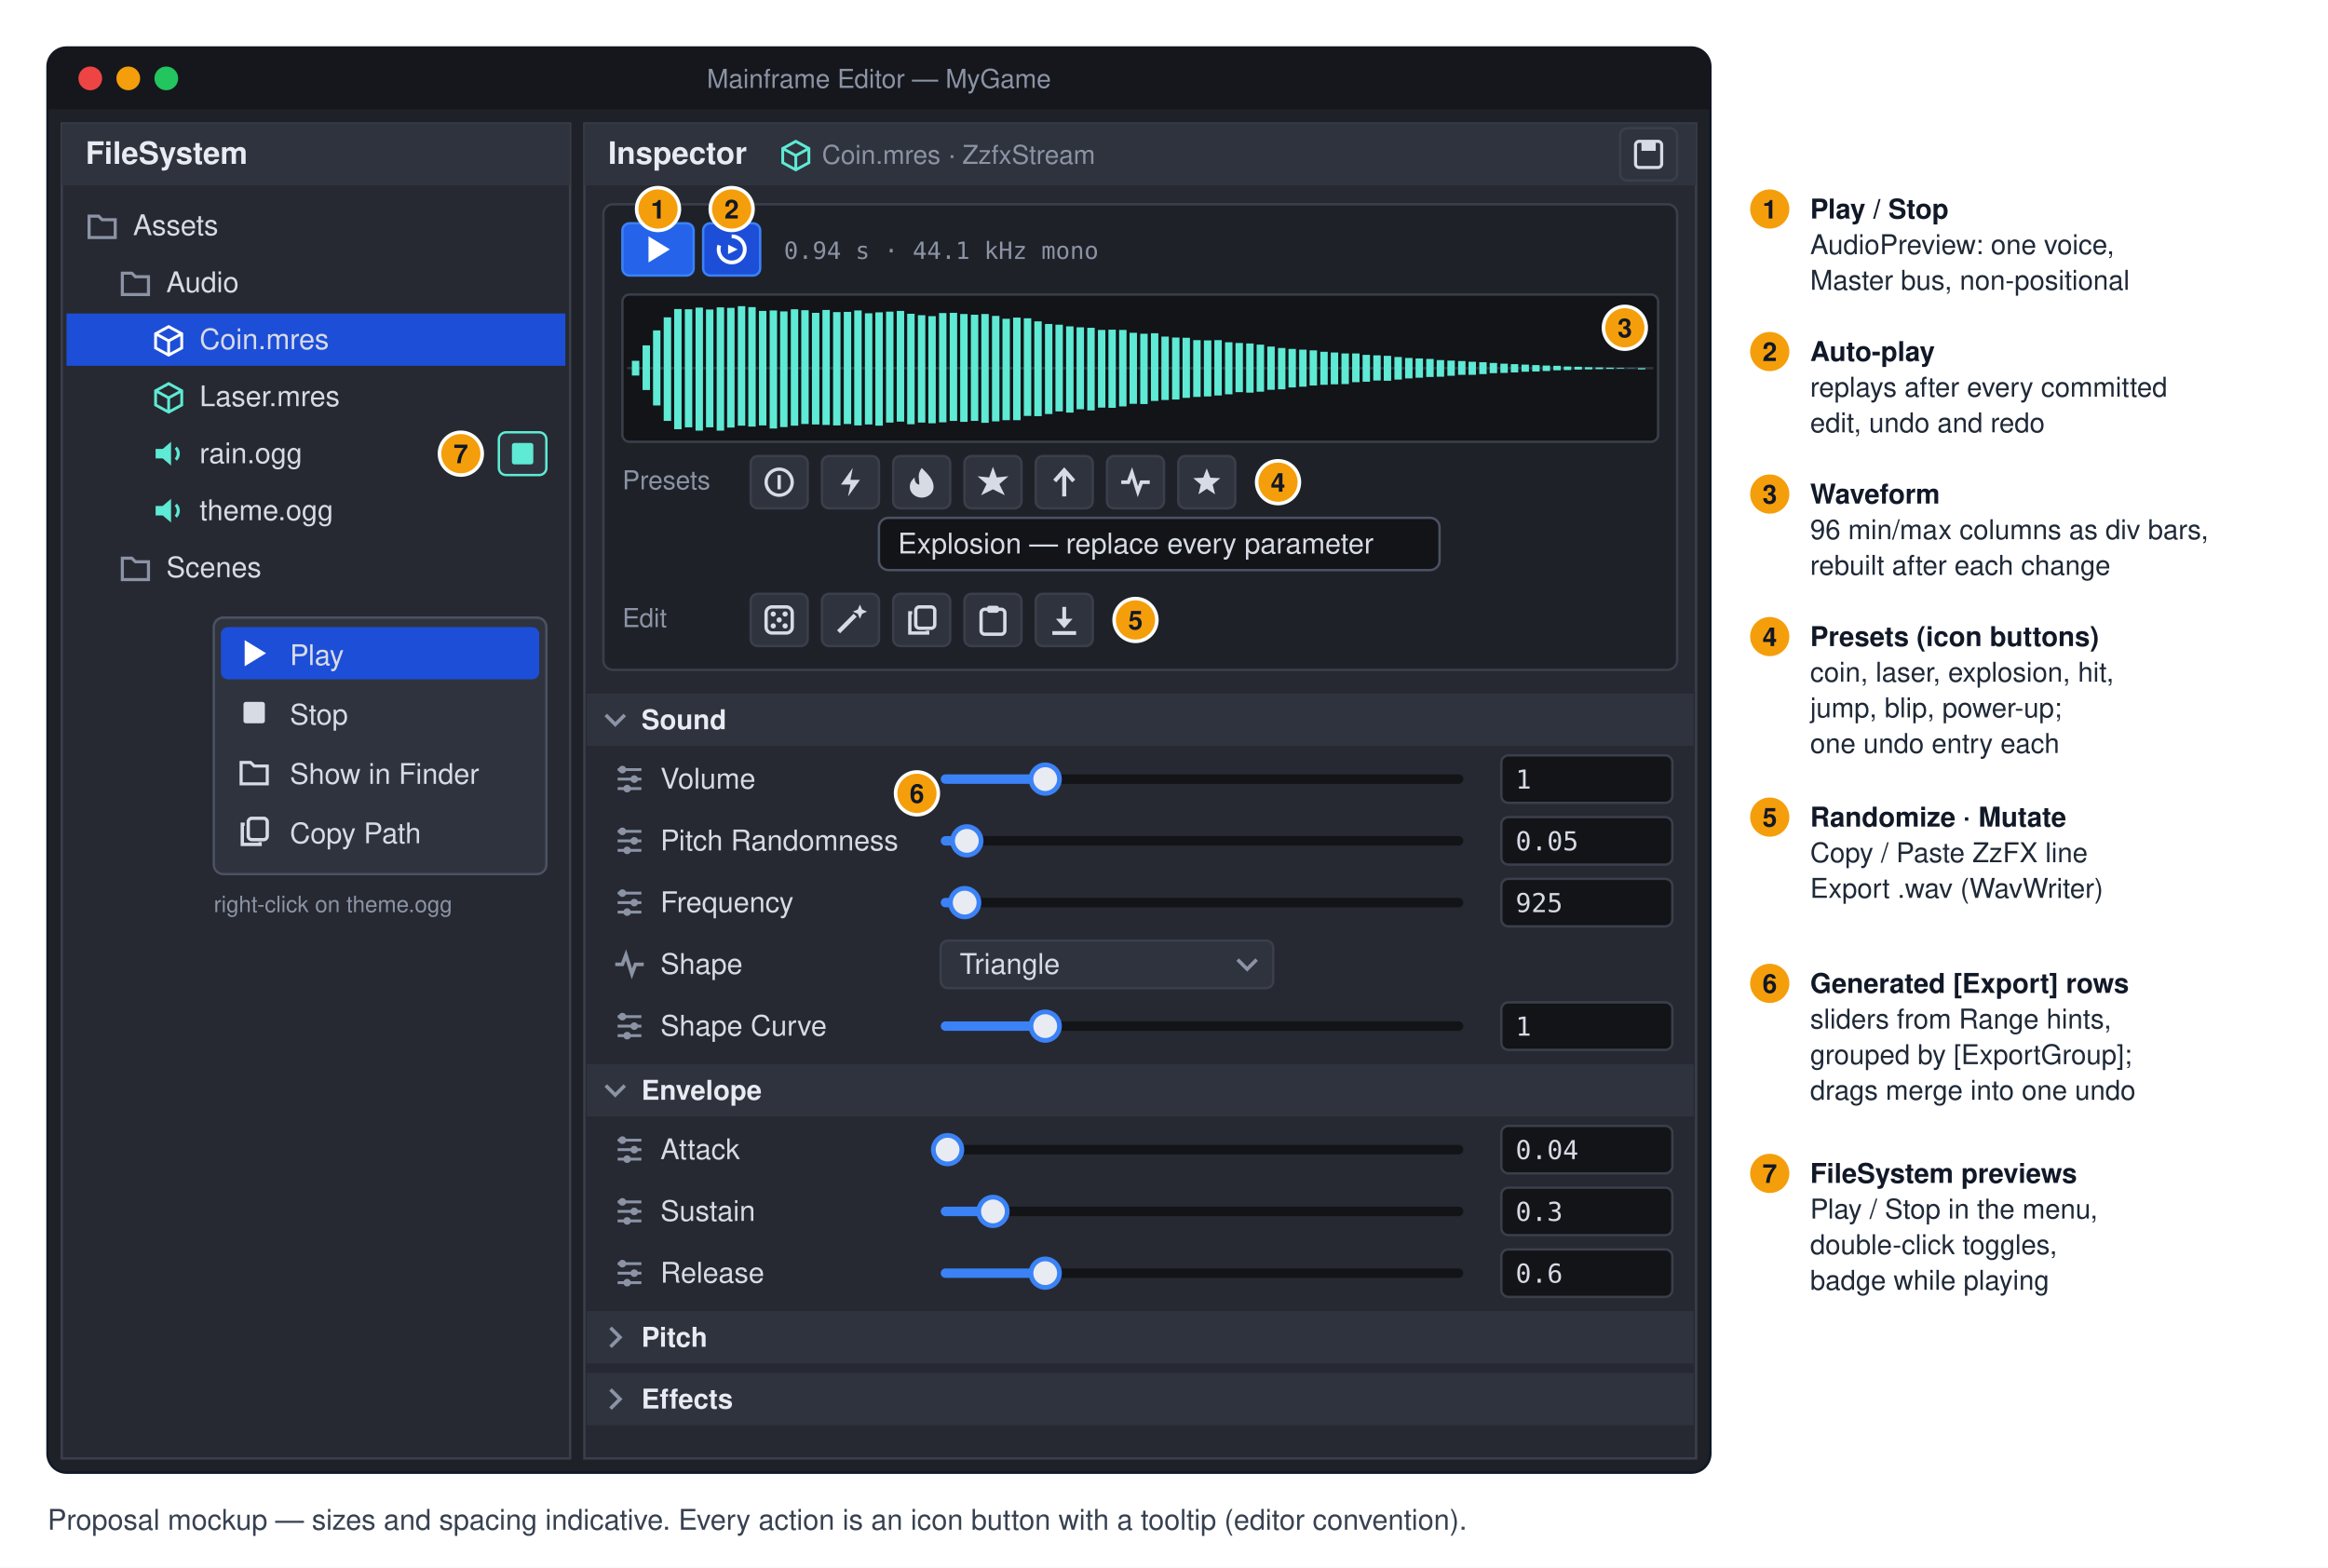
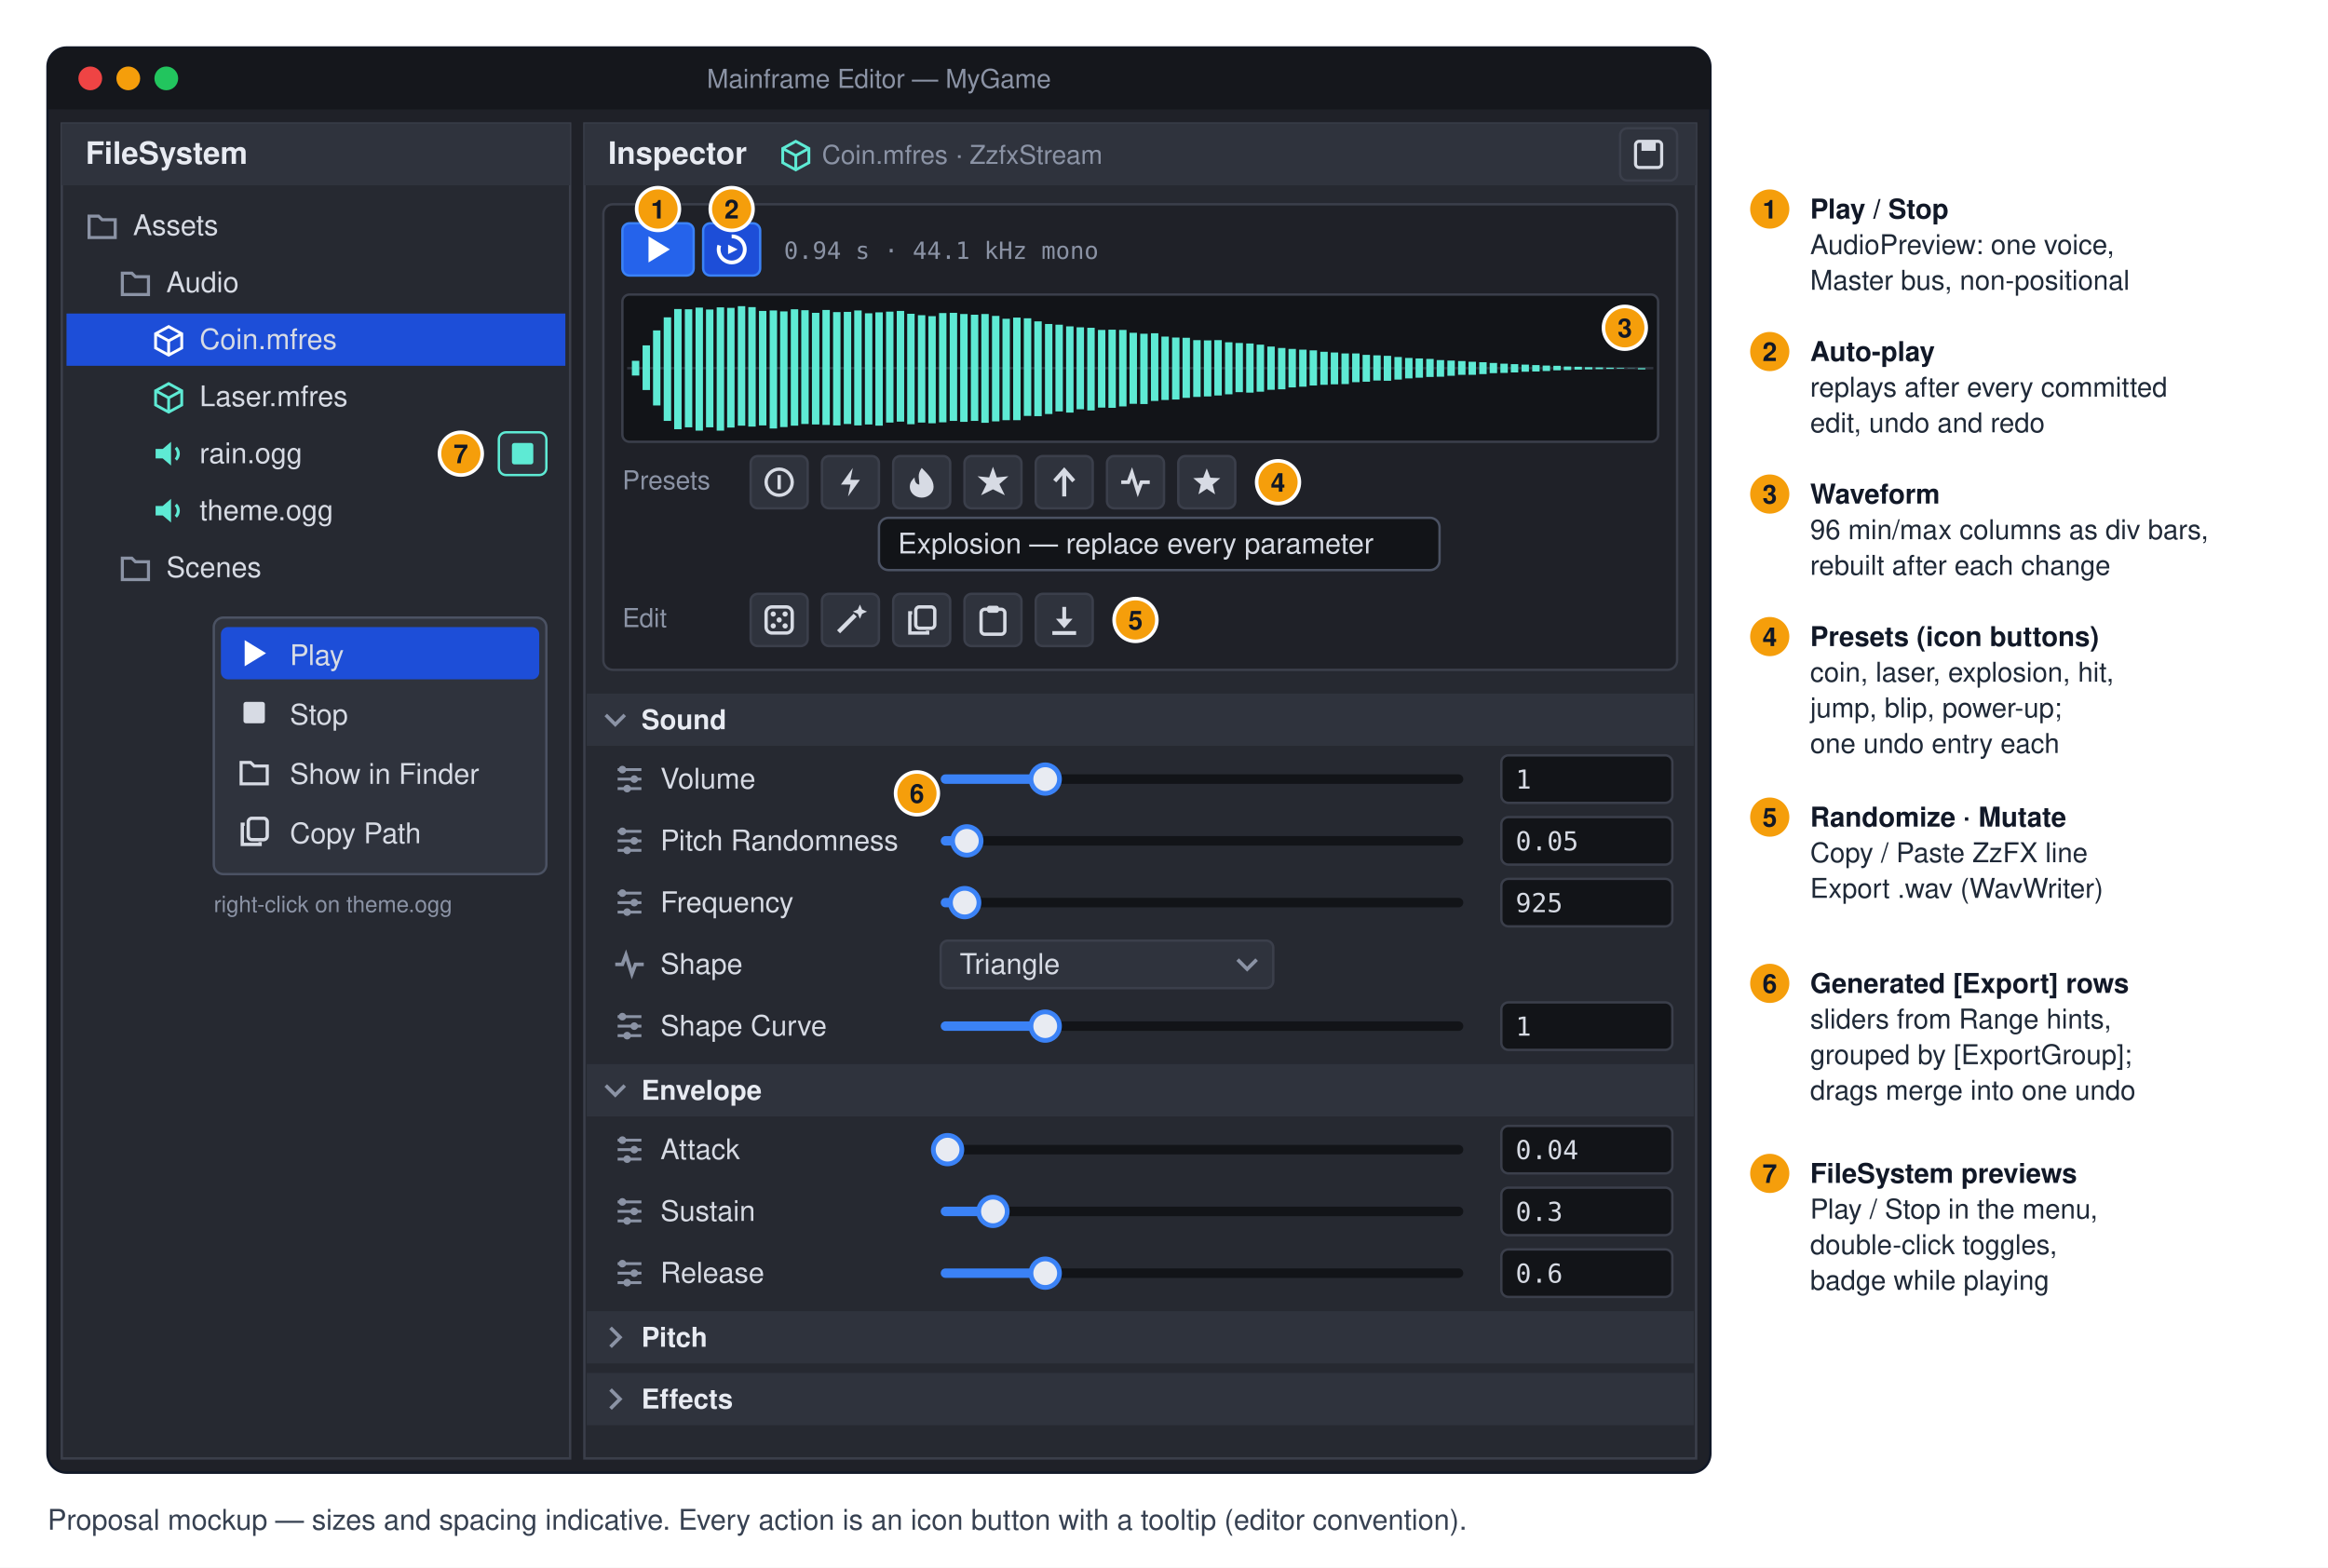
<svg xmlns="http://www.w3.org/2000/svg" viewBox="0 0 980 660" font-family="-apple-system, 'Segoe UI', Helvetica, Arial, sans-serif" font-size="13">
  <rect width="980" height="660" fill="#ffffff" />
  <style>
    .hdr{font-weight:600;font-size:13px;fill:#e8ebf2}
    .sec{font-weight:600;font-size:11.5px;fill:#e8ebf2}
    .t{fill:#d7dbe4;font-size:12px}
    .s{fill:#8b93a5;font-size:11px}
    .xs{fill:#8b93a5;font-size:9.5px}
    .m{fill:#d7dbe4;font-size:11px;font-family:ui-monospace, Menlo, Consolas, monospace}
    .ms{fill:#8b93a5;font-size:10px;font-family:ui-monospace, Menlo, Consolas, monospace}
    .cap{fill:#374151;font-size:12px}
    .note{fill:#1f2937;font-size:11.5px}
    .noteb{fill:#111827;font-size:11.5px;font-weight:600}
    .lead{stroke:#9ca3af;stroke-width:1;stroke-dasharray:3 3;fill:none}
    .dot{fill:#3b82f6}
  </style>
  <rect x="20" y="20" width="700" height="600" rx="8" fill="#1f2128" stroke="#111827" />
  <rect x="20" y="20" width="700" height="26" rx="8" fill="#15171c" />
  <rect x="20" y="38" width="700" height="8" fill="#15171c" />
  <circle cx="38" cy="33" r="5" fill="#ef4444" />
  <circle cx="54" cy="33" r="5" fill="#f59e0b" />
  <circle cx="70" cy="33" r="5" fill="#22c55e" />
  <text x="370" y="37" class="s" text-anchor="middle">Mainframe Editor — MyGame</text>
  <rect x="26" y="52" width="214" height="562" fill="#262931" stroke="#3b3f4b" />
  <rect x="26" y="52" width="214" height="26" fill="#2f333d" />
  <text x="36" y="69" class="hdr">FileSystem</text>
  <path d="M37.5,91 h4 l1.5,1.5 h5.5 v7.5 h-11 z" fill="none" stroke="#8b93a5" stroke-width="1.3" />
  <text x="56" y="99" class="t">Assets</text>
  <path d="M51.5,115 h4 l1.5,1.5 h5.5 v7.5 h-11 z" fill="none" stroke="#8b93a5" stroke-width="1.3" />
  <text x="70" y="123" class="t">Audio</text>
  <rect x="28" y="132" width="210" height="22" fill="#1d4ed8" />
  <path d="M71,137.5 l5.5,3 v6 l-5.5,3 l-5.5,-3 v-6 z M65.5,140.5 l5.5,3 l5.5,-3 M71,143.5 v6" fill="none" stroke="#ffffff" stroke-width="1.2" />
-   <text x="84" y="147" class="t">Coin.mres</text>
+   <text x="84" y="147" class="t">Coin.mfres</text>
  <path d="M71,161.5 l5.5,3 v6 l-5.5,3 l-5.5,-3 v-6 z M65.5,164.5 l5.5,3 l5.5,-3 M71,167.5 v6" fill="none" stroke="#5eead4" stroke-width="1.2" />
-   <text x="84" y="171" class="t">Laser.mres</text>
+   <text x="84" y="171" class="t">Laser.mfres</text>
  <polygon points="65.5,189 68.5,189 72,186 72,196 68.5,193 65.5,193" fill="#5eead4" />
  <path d="M74,188.5 a3.5,3.5 0 0 1 0,5" fill="none" stroke="#5eead4" stroke-width="1.3" />
  <text x="84" y="195" class="t">rain.ogg</text>
  <rect x="210" y="182" width="20" height="18" rx="3" fill="#2f333d" stroke="#5eead4" />
  <rect x="215.5" y="186.5" width="9" height="9" rx="1" fill="#5eead4" />
  <polygon points="65.5,213 68.5,213 72,210 72,220 68.5,217 65.5,217" fill="#5eead4" />
  <path d="M74,212.5 a3.5,3.5 0 0 1 0,5" fill="none" stroke="#5eead4" stroke-width="1.3" />
  <text x="84" y="219" class="t">theme.ogg</text>
  <path d="M51.5,235 h4 l1.5,1.5 h5.5 v7.5 h-11 z" fill="none" stroke="#8b93a5" stroke-width="1.3" />
  <text x="70" y="243" class="t">Scenes</text>
  <rect x="90" y="260" width="140" height="108" rx="4" fill="#2f333d" stroke="#4b5263" />
  <rect x="93" y="264" width="134" height="22" rx="3" fill="#1d4ed8" />
  <polygon points="103,269.5 112,275 103,280.5" fill="#ffffff" />
  <text x="122" y="280" class="t">Play</text>
  <rect x="102.5" y="295.5" width="9" height="9" rx="1" fill="#d7dbe4" />
  <text x="122" y="305" class="t">Stop</text>
  <path d="M101.5,321 h4 l1.5,1.5 h5.5 v7.5 h-11 z" fill="none" stroke="#d7dbe4" stroke-width="1.3" />
  <text x="122" y="330" class="t">Show in Finder</text>
  <rect x="104.5" y="344.5" width="8" height="9" rx="1.5" fill="none" stroke="#d7dbe4" stroke-width="1.4" />
  <path d="M103,347 h-1 v8.5 h7.5 v-1" fill="none" stroke="#d7dbe4" stroke-width="1.4" />
  <text x="122" y="355" class="t">Copy Path</text>
  <text x="90" y="384" class="xs">right-click on theme.ogg</text>
  <rect x="246" y="52" width="468" height="562" fill="#262931" stroke="#3b3f4b" />
  <rect x="246" y="52" width="468" height="26" fill="#2f333d" />
  <text x="256" y="69" class="hdr">Inspector</text>
  <path d="M335,59.5 l5.5,3 v6 l-5.5,3 l-5.5,-3 v-6 z M329.5,62.5 l5.5,3 l5.5,-3 M335,65.5 v6" fill="none" stroke="#5eead4" stroke-width="1.2" />
-   <text x="346" y="69" class="s">Coin.mres · ZzfxStream</text>
+   <text x="346" y="69" class="s">Coin.mfres · ZzfxStream</text>
  <rect x="682" y="54" width="24" height="22" rx="3" fill="#2f333d" stroke="#3b3f4b" />
  <rect x="688.5" y="59.5" width="11" height="11" rx="1.5" fill="none" stroke="#d7dbe4" stroke-width="1.3" />
  <rect x="691" y="59.5" width="6" height="4" fill="#d7dbe4" />
  <rect x="254" y="86" width="452" height="196" rx="4" fill="#1f2128" stroke="#3b3f4b" />
  <rect x="262" y="94" width="30" height="22" rx="3" fill="#2563eb" stroke="#3b82f6" />
  <polygon points="273.0,99.5 282.0,105.0 273.0,110.5" fill="#ffffff" />
  <rect x="296" y="94" width="24" height="22" rx="3" fill="#1d4ed8" stroke="#3b82f6" />
  <path d="M308.0,99.5 a5.5,5.5 0 1 1 -5.2,3.8" fill="none" stroke="#ffffff" stroke-width="1.6" />
  <polygon points="306.5,103.0 310.5,105.0 306.5,107.0" fill="#ffffff" />
  <text x="330" y="109" class="ms">0.94 s · 44.1 kHz mono</text>
  <rect x="262" y="124" width="436" height="62" rx="3" fill="#121418" stroke="#3b3f4b" />
  <line x1="264" y1="155" x2="696" y2="155" stroke="#2f333d" stroke-width="1" />
  <rect x="266" y="151.9" width="3.12" height="6.2" fill="#5eead4" />
  <rect x="270.5" y="145.4" width="3.12" height="18.8" fill="#5eead4" />
  <rect x="274.9" y="139.1" width="3.12" height="31.6" fill="#5eead4" />
  <rect x="279.4" y="133.6" width="3.12" height="43.6" fill="#5eead4" />
  <rect x="283.8" y="130.1" width="3.12" height="50.6" fill="#5eead4" />
  <rect x="288.3" y="130.2" width="3.12" height="49.7" fill="#5eead4" />
  <rect x="292.8" y="129.5" width="3.12" height="51.8" fill="#5eead4" />
  <rect x="297.2" y="130.3" width="3.12" height="49.6" fill="#5eead4" />
  <rect x="301.7" y="129.4" width="3.12" height="51.9" fill="#5eead4" />
  <rect x="306.1" y="129.6" width="3.12" height="50.4" fill="#5eead4" />
  <rect x="310.6" y="128.9" width="3.12" height="50.3" fill="#5eead4" />
  <rect x="315" y="129.3" width="3.12" height="50.3" fill="#5eead4" />
  <rect x="319.5" y="130.9" width="3.12" height="48.2" fill="#5eead4" />
  <rect x="324" y="130.7" width="3.12" height="49.7" fill="#5eead4" />
  <rect x="328.4" y="131.1" width="3.12" height="48.7" fill="#5eead4" />
  <rect x="332.9" y="130.2" width="3.12" height="49" fill="#5eead4" />
  <rect x="337.3" y="130.6" width="3.12" height="47.9" fill="#5eead4" />
  <rect x="341.8" y="131.7" width="3.12" height="47" fill="#5eead4" />
  <rect x="346.2" y="130.5" width="3.12" height="48.4" fill="#5eead4" />
  <rect x="350.7" y="131.4" width="3.12" height="47.7" fill="#5eead4" />
  <rect x="355.2" y="131.3" width="3.12" height="47.2" fill="#5eead4" />
  <rect x="359.6" y="130.7" width="3.12" height="48.4" fill="#5eead4" />
  <rect x="364.1" y="131.9" width="3.12" height="46.8" fill="#5eead4" />
  <rect x="368.5" y="131.5" width="3.12" height="47.7" fill="#5eead4" />
  <rect x="373" y="131.2" width="3.12" height="46.7" fill="#5eead4" />
  <rect x="377.5" y="130.9" width="3.12" height="46.6" fill="#5eead4" />
  <rect x="381.9" y="132.1" width="3.12" height="46.5" fill="#5eead4" />
  <rect x="386.4" y="132.7" width="3.12" height="45.2" fill="#5eead4" />
  <rect x="390.8" y="133.1" width="3.12" height="45.1" fill="#5eead4" />
  <rect x="395.3" y="131.8" width="3.12" height="46" fill="#5eead4" />
  <rect x="399.8" y="131.7" width="3.12" height="45.5" fill="#5eead4" />
  <rect x="404.2" y="132.2" width="3.12" height="45.4" fill="#5eead4" />
  <rect x="408.7" y="132.5" width="3.12" height="44.7" fill="#5eead4" />
  <rect x="413.1" y="132.2" width="3.12" height="45.8" fill="#5eead4" />
  <rect x="417.6" y="133" width="3.12" height="44.4" fill="#5eead4" />
  <rect x="422" y="134.2" width="3.12" height="42.7" fill="#5eead4" />
  <rect x="426.5" y="133.7" width="3.12" height="43.2" fill="#5eead4" />
  <rect x="431" y="134" width="3.12" height="41.1" fill="#5eead4" />
  <rect x="435.4" y="135.3" width="3.12" height="39.9" fill="#5eead4" />
  <rect x="439.9" y="136.4" width="3.12" height="37.9" fill="#5eead4" />
  <rect x="444.3" y="136.7" width="3.12" height="36.5" fill="#5eead4" />
  <rect x="448.8" y="137.4" width="3.12" height="36.3" fill="#5eead4" />
  <rect x="453.2" y="137.8" width="3.12" height="34.5" fill="#5eead4" />
  <rect x="457.7" y="138" width="3.12" height="34.8" fill="#5eead4" />
  <rect x="462.2" y="138.9" width="3.12" height="32.7" fill="#5eead4" />
  <rect x="466.6" y="138.8" width="3.12" height="32.9" fill="#5eead4" />
  <rect x="471.1" y="138.9" width="3.12" height="32.2" fill="#5eead4" />
  <rect x="475.5" y="140.1" width="3.12" height="29.9" fill="#5eead4" />
  <rect x="480" y="140.5" width="3.12" height="29.6" fill="#5eead4" />
  <rect x="484.5" y="140.3" width="3.12" height="28.5" fill="#5eead4" />
  <rect x="488.9" y="141.7" width="3.12" height="26.7" fill="#5eead4" />
  <rect x="493.4" y="142.1" width="3.12" height="26.1" fill="#5eead4" />
  <rect x="497.8" y="142.2" width="3.12" height="25.3" fill="#5eead4" />
  <rect x="502.3" y="143.2" width="3.12" height="23.9" fill="#5eead4" />
  <rect x="506.8" y="143.3" width="3.12" height="23.6" fill="#5eead4" />
  <rect x="511.2" y="143.2" width="3.12" height="23.3" fill="#5eead4" />
  <rect x="515.7" y="144.1" width="3.12" height="21.9" fill="#5eead4" />
  <rect x="520.1" y="144.4" width="3.12" height="20.7" fill="#5eead4" />
  <rect x="524.6" y="144.6" width="3.12" height="20.7" fill="#5eead4" />
  <rect x="529" y="145.1" width="3.12" height="19.8" fill="#5eead4" />
  <rect x="533.5" y="145.9" width="3.12" height="18.2" fill="#5eead4" />
  <rect x="538" y="146.5" width="3.12" height="17.4" fill="#5eead4" />
  <rect x="542.4" y="146.9" width="3.12" height="16.2" fill="#5eead4" />
  <rect x="546.9" y="147.2" width="3.12" height="15.6" fill="#5eead4" />
  <rect x="551.3" y="147.5" width="3.12" height="14.8" fill="#5eead4" />
  <rect x="555.8" y="148.1" width="3.12" height="13.9" fill="#5eead4" />
  <rect x="560.2" y="148.4" width="3.12" height="13.4" fill="#5eead4" />
  <rect x="564.7" y="148.8" width="3.12" height="12.9" fill="#5eead4" />
  <rect x="569.2" y="148.8" width="3.12" height="12.1" fill="#5eead4" />
  <rect x="573.6" y="149.4" width="3.12" height="11.3" fill="#5eead4" />
  <rect x="578.1" y="149.6" width="3.12" height="10.6" fill="#5eead4" />
  <rect x="582.5" y="149.8" width="3.12" height="10.5" fill="#5eead4" />
  <rect x="587" y="150.3" width="3.12" height="9.5" fill="#5eead4" />
  <rect x="591.5" y="150.7" width="3.12" height="8.6" fill="#5eead4" />
  <rect x="595.9" y="150.9" width="3.12" height="8.1" fill="#5eead4" />
  <rect x="600.4" y="151.1" width="3.12" height="7.6" fill="#5eead4" />
  <rect x="604.8" y="151.6" width="3.12" height="7" fill="#5eead4" />
  <rect x="609.3" y="151.8" width="3.12" height="6.4" fill="#5eead4" />
  <rect x="613.8" y="152" width="3.12" height="5.8" fill="#5eead4" />
  <rect x="618.2" y="152.3" width="3.12" height="5.5" fill="#5eead4" />
  <rect x="622.7" y="152.5" width="3.12" height="5" fill="#5eead4" />
  <rect x="627.1" y="152.8" width="3.12" height="4.3" fill="#5eead4" />
  <rect x="631.6" y="153.1" width="3.12" height="3.9" fill="#5eead4" />
  <rect x="636" y="153.3" width="3.12" height="3.5" fill="#5eead4" />
  <rect x="640.5" y="153.5" width="3.12" height="3" fill="#5eead4" />
  <rect x="645" y="153.7" width="3.12" height="2.7" fill="#5eead4" />
  <rect x="649.4" y="153.9" width="3.12" height="2.3" fill="#5eead4" />
  <rect x="653.9" y="154" width="3.12" height="1.9" fill="#5eead4" />
  <rect x="658.3" y="154.3" width="3.12" height="1.5" fill="#5eead4" />
  <rect x="662.8" y="154.4" width="3.12" height="1.2" fill="#5eead4" />
  <rect x="667.2" y="154.6" width="3.12" height="0.9" fill="#5eead4" />
  <rect x="671.7" y="154.7" width="3.12" height="0.7" fill="#5eead4" />
  <rect x="676.2" y="154.8" width="3.12" height="0.5" fill="#5eead4" />
  <rect x="680.6" y="154.9" width="3.12" height="0.3" fill="#5eead4" />
  <rect x="685.1" y="154.9" width="3.12" height="0.1" fill="#5eead4" />
  <rect x="689.5" y="155" width="3.12" height="0.5" fill="#5eead4" />
  <text x="262" y="206" class="s">Presets</text>
  <rect x="316" y="192" width="24" height="22" rx="3" fill="#2f333d" stroke="#3b3f4b" />
  <circle cx="328.0" cy="203.0" r="5.5" fill="none" stroke="#d7dbe4" stroke-width="1.4" />
  <line x1="328" y1="200" x2="328" y2="206" stroke="#d7dbe4" stroke-width="1.4" />
  <rect x="346" y="192" width="24" height="22" rx="3" fill="#2f333d" stroke="#3b3f4b" />
  <polygon points="359.0,197.0 354.0,204.0 358.0,204.0 357.0,209.0 362.0,202.0 358.0,202.0" fill="#d7dbe4" />
  <rect x="376" y="192" width="24" height="22" rx="3" fill="#2f333d" stroke="#3b3f4b" />
  <path d="M388.0,197.0 c3,3 5,5 5,8 a5,4.5 0 0 1 -10,0 c0,-2 1,-3 2,-4 c0,2 1,3 2,3 c0,-3 -1,-4 1,-7 z" fill="#d7dbe4" />
  <rect x="406" y="192" width="24" height="22" rx="3" fill="#2f333d" stroke="#3b3f4b" />
  <polygon points="418.0,196.5 419.6,201.0 424.5,200.5 420.7,203.8 423.0,208.5 418.0,206.0 413.0,208.5 415.3,203.8 411.5,200.5 416.4,201.0" fill="#d7dbe4" />
  <rect x="436" y="192" width="24" height="22" rx="3" fill="#2f333d" stroke="#3b3f4b" />
  <line x1="448" y1="209" x2="448" y2="199" stroke="#d7dbe4" stroke-width="1.7" />
  <polyline points="444.0,202.5 448.0,198.0 452.0,202.5" fill="none" stroke="#d7dbe4" stroke-width="1.7" />
  <rect x="466" y="192" width="24" height="22" rx="3" fill="#2f333d" stroke="#3b3f4b" />
  <polyline points="472.0,203.0 475.0,203.0 476.5,199.0 479.0,207.0 480.5,203.0 484.0,203.0" fill="none" stroke="#d7dbe4" stroke-width="1.5" />
  <rect x="496" y="192" width="24" height="22" rx="3" fill="#2f333d" stroke="#3b3f4b" />
  <polygon points="508.0,197.2 509.5,201.1 513.7,201.3 510.5,204.0 511.5,208.1 508.0,205.8 504.5,208.1 505.5,204.0 502.3,201.3 506.5,201.1" fill="#d7dbe4" />
  <rect x="370" y="218" width="236" height="22" rx="4" fill="#121418" stroke="#4b5263" />
  <text x="378" y="233" class="t">Explosion — replace every parameter</text>
  <text x="262" y="264" class="s">Edit</text>
  <rect x="316" y="250" width="24" height="22" rx="3" fill="#2f333d" stroke="#3b3f4b" />
  <rect x="322.5" y="255.5" width="11" height="11" rx="2.5" fill="none" stroke="#d7dbe4" stroke-width="1.4" />
  <circle cx="325.5" cy="258.5" r="1.1" fill="#d7dbe4" />
  <circle cx="330.5" cy="263.5" r="1.1" fill="#d7dbe4" />
  <circle cx="328.0" cy="261.0" r="1.1" fill="#d7dbe4" />
  <circle cx="330.5" cy="258.5" r="1.1" fill="#d7dbe4" />
  <circle cx="325.5" cy="263.5" r="1.1" fill="#d7dbe4" />
  <rect x="346" y="250" width="24" height="22" rx="3" fill="#2f333d" stroke="#3b3f4b" />
  <line x1="353" y1="266" x2="360" y2="259" stroke="#d7dbe4" stroke-width="1.8" />
  <path d="M362.0,254.5 l0.9,2.1 2.1,0.9 -2.1,0.9 -0.9,2.1 -0.9,-2.1 -2.1,-0.9 2.1,-0.9 z" fill="#d7dbe4" />
  <rect x="376" y="250" width="24" height="22" rx="3" fill="#2f333d" stroke="#3b3f4b" />
  <rect x="385.5" y="255.5" width="8" height="9" rx="1.5" fill="none" stroke="#d7dbe4" stroke-width="1.4" />
  <path d="M384.0,258.0 h-1 v8.5 h7.5 v-1" fill="none" stroke="#d7dbe4" stroke-width="1.4" />
  <rect x="406" y="250" width="24" height="22" rx="3" fill="#2f333d" stroke="#3b3f4b" />
  <rect x="413.0" y="256.5" width="10" height="10.5" rx="1.5" fill="none" stroke="#d7dbe4" stroke-width="1.4" />
  <rect x="415.5" y="255" width="5" height="3" rx="1" fill="#d7dbe4" />
  <rect x="436" y="250" width="24" height="22" rx="3" fill="#2f333d" stroke="#3b3f4b" />
  <line x1="448" y1="255.5" x2="448" y2="263" stroke="#d7dbe4" stroke-width="1.6" />
  <polygon points="444.5,260.5 448.0,264.5 451.5,260.5" fill="#d7dbe4" />
  <line x1="443" y1="266.5" x2="453" y2="266.5" stroke="#d7dbe4" stroke-width="1.6" />
  <rect x="247" y="292" width="466" height="22" fill="#2f333d" />
  <polyline points="255,301 259,305 263,301" fill="none" stroke="#8b93a5" stroke-width="1.5" />
  <text x="270" y="307" class="sec">Sound</text>
  <line x1="260" y1="324" x2="270" y2="324" stroke="#8b93a5" stroke-width="1.2" />
  <circle cx="262" cy="324" r="1.6" fill="#8b93a5" />
  <line x1="260" y1="328" x2="270" y2="328" stroke="#8b93a5" stroke-width="1.2" />
  <circle cx="267" cy="328" r="1.6" fill="#8b93a5" />
  <line x1="260" y1="332" x2="270" y2="332" stroke="#8b93a5" stroke-width="1.2" />
  <circle cx="264" cy="332" r="1.6" fill="#8b93a5" />
  <text x="278" y="332" class="t">Volume</text>
  <rect x="396" y="326" width="220" height="4" rx="2" fill="#121418" />
  <rect x="396" y="326" width="44" height="4" rx="2" fill="#3b82f6" />
  <circle cx="440.0" cy="328" r="6" fill="#e8ebf2" stroke="#3b82f6" stroke-width="2" />
  <rect x="632" y="318" width="72" height="20" rx="3" fill="#121418" stroke="#3b3f4b" />
  <text x="638" y="332" class="m">1</text>
  <line x1="260" y1="350" x2="270" y2="350" stroke="#8b93a5" stroke-width="1.2" />
  <circle cx="262" cy="350" r="1.6" fill="#8b93a5" />
  <line x1="260" y1="354" x2="270" y2="354" stroke="#8b93a5" stroke-width="1.2" />
  <circle cx="267" cy="354" r="1.6" fill="#8b93a5" />
  <line x1="260" y1="358" x2="270" y2="358" stroke="#8b93a5" stroke-width="1.2" />
  <circle cx="264" cy="358" r="1.6" fill="#8b93a5" />
  <text x="278" y="358" class="t">Pitch Randomness</text>
  <rect x="396" y="352" width="220" height="4" rx="2" fill="#121418" />
  <rect x="396" y="352" width="11" height="4" rx="2" fill="#3b82f6" />
  <circle cx="407.0" cy="354" r="6" fill="#e8ebf2" stroke="#3b82f6" stroke-width="2" />
  <rect x="632" y="344" width="72" height="20" rx="3" fill="#121418" stroke="#3b3f4b" />
  <text x="638" y="358" class="m">0.05</text>
  <line x1="260" y1="376" x2="270" y2="376" stroke="#8b93a5" stroke-width="1.2" />
  <circle cx="262" cy="376" r="1.6" fill="#8b93a5" />
  <line x1="260" y1="380" x2="270" y2="380" stroke="#8b93a5" stroke-width="1.2" />
  <circle cx="267" cy="380" r="1.6" fill="#8b93a5" />
  <line x1="260" y1="384" x2="270" y2="384" stroke="#8b93a5" stroke-width="1.2" />
  <circle cx="264" cy="384" r="1.6" fill="#8b93a5" />
  <text x="278" y="384" class="t">Frequency</text>
  <rect x="396" y="378" width="220" height="4" rx="2" fill="#121418" />
  <rect x="396" y="378" width="10.12" height="4" rx="2" fill="#3b82f6" />
  <circle cx="406.1" cy="380" r="6" fill="#e8ebf2" stroke="#3b82f6" stroke-width="2" />
  <rect x="632" y="370" width="72" height="20" rx="3" fill="#121418" stroke="#3b3f4b" />
  <text x="638" y="384" class="m">925</text>
  <polyline points="259,406 262,406 263.5,402 266,410 267.5,406 271,406" fill="none" stroke="#8b93a5" stroke-width="1.5" />
  <text x="278" y="410" class="t">Shape</text>
  <rect x="396" y="396" width="140" height="20" rx="3" fill="#2f333d" stroke="#3b3f4b" />
  <text x="404" y="410" class="t">Triangle</text>
  <polyline points="521,404 525,408 529,404" fill="none" stroke="#8b93a5" stroke-width="1.5" />
  <line x1="260" y1="428" x2="270" y2="428" stroke="#8b93a5" stroke-width="1.2" />
  <circle cx="262" cy="428" r="1.6" fill="#8b93a5" />
  <line x1="260" y1="432" x2="270" y2="432" stroke="#8b93a5" stroke-width="1.2" />
  <circle cx="267" cy="432" r="1.6" fill="#8b93a5" />
  <line x1="260" y1="436" x2="270" y2="436" stroke="#8b93a5" stroke-width="1.2" />
  <circle cx="264" cy="436" r="1.6" fill="#8b93a5" />
  <text x="278" y="436" class="t">Shape Curve</text>
  <rect x="396" y="430" width="220" height="4" rx="2" fill="#121418" />
  <rect x="396" y="430" width="44" height="4" rx="2" fill="#3b82f6" />
  <circle cx="440.0" cy="432" r="6" fill="#e8ebf2" stroke="#3b82f6" stroke-width="2" />
  <rect x="632" y="422" width="72" height="20" rx="3" fill="#121418" stroke="#3b3f4b" />
  <text x="638" y="436" class="m">1</text>
  <rect x="247" y="448" width="466" height="22" fill="#2f333d" />
  <polyline points="255,457 259,461 263,457" fill="none" stroke="#8b93a5" stroke-width="1.5" />
  <text x="270" y="463" class="sec">Envelope</text>
  <line x1="260" y1="480" x2="270" y2="480" stroke="#8b93a5" stroke-width="1.2" />
  <circle cx="262" cy="480" r="1.6" fill="#8b93a5" />
  <line x1="260" y1="484" x2="270" y2="484" stroke="#8b93a5" stroke-width="1.2" />
  <circle cx="267" cy="484" r="1.6" fill="#8b93a5" />
  <line x1="260" y1="488" x2="270" y2="488" stroke="#8b93a5" stroke-width="1.2" />
  <circle cx="264" cy="488" r="1.6" fill="#8b93a5" />
  <text x="278" y="488" class="t">Attack</text>
  <rect x="396" y="482" width="220" height="4" rx="2" fill="#121418" />
  <rect x="396" y="482" width="2.86" height="4" rx="2" fill="#3b82f6" />
  <circle cx="398.9" cy="484" r="6" fill="#e8ebf2" stroke="#3b82f6" stroke-width="2" />
  <rect x="632" y="474" width="72" height="20" rx="3" fill="#121418" stroke="#3b3f4b" />
  <text x="638" y="488" class="m">0.04</text>
  <line x1="260" y1="506" x2="270" y2="506" stroke="#8b93a5" stroke-width="1.2" />
  <circle cx="262" cy="506" r="1.6" fill="#8b93a5" />
  <line x1="260" y1="510" x2="270" y2="510" stroke="#8b93a5" stroke-width="1.2" />
  <circle cx="267" cy="510" r="1.6" fill="#8b93a5" />
  <line x1="260" y1="514" x2="270" y2="514" stroke="#8b93a5" stroke-width="1.2" />
  <circle cx="264" cy="514" r="1.6" fill="#8b93a5" />
  <text x="278" y="514" class="t">Sustain</text>
  <rect x="396" y="508" width="220" height="4" rx="2" fill="#121418" />
  <rect x="396" y="508" width="22" height="4" rx="2" fill="#3b82f6" />
  <circle cx="418.0" cy="510" r="6" fill="#e8ebf2" stroke="#3b82f6" stroke-width="2" />
  <rect x="632" y="500" width="72" height="20" rx="3" fill="#121418" stroke="#3b3f4b" />
  <text x="638" y="514" class="m">0.3</text>
  <line x1="260" y1="532" x2="270" y2="532" stroke="#8b93a5" stroke-width="1.2" />
  <circle cx="262" cy="532" r="1.6" fill="#8b93a5" />
  <line x1="260" y1="536" x2="270" y2="536" stroke="#8b93a5" stroke-width="1.2" />
  <circle cx="267" cy="536" r="1.6" fill="#8b93a5" />
  <line x1="260" y1="540" x2="270" y2="540" stroke="#8b93a5" stroke-width="1.2" />
  <circle cx="264" cy="540" r="1.6" fill="#8b93a5" />
  <text x="278" y="540" class="t">Release</text>
  <rect x="396" y="534" width="220" height="4" rx="2" fill="#121418" />
  <rect x="396" y="534" width="44" height="4" rx="2" fill="#3b82f6" />
  <circle cx="440.0" cy="536" r="6" fill="#e8ebf2" stroke="#3b82f6" stroke-width="2" />
  <rect x="632" y="526" width="72" height="20" rx="3" fill="#121418" stroke="#3b3f4b" />
  <text x="638" y="540" class="m">0.6</text>
  <rect x="247" y="552" width="466" height="22" fill="#2f333d" />
  <polyline points="257,559 261,563 257,567" fill="none" stroke="#8b93a5" stroke-width="1.5" />
  <text x="270" y="567" class="sec">Pitch</text>
  <rect x="247" y="578" width="466" height="22" fill="#2f333d" />
  <polyline points="257,585 261,589 257,593" fill="none" stroke="#8b93a5" stroke-width="1.5" />
  <text x="270" y="593" class="sec">Effects</text>
  <circle cx="277" cy="88" r="9" fill="#f59e0b" stroke="#ffffff" stroke-width="1.5" />
  <text x="277" y="92" text-anchor="middle" font-size="11" font-weight="700" fill="#111827">1</text>
  <circle cx="745" cy="88" r="9" fill="#f59e0b" stroke="#ffffff" stroke-width="1.5" />
  <text x="745" y="92" text-anchor="middle" font-size="11" font-weight="700" fill="#111827">1</text>
  <text x="762" y="92" class="noteb">Play / Stop</text>
  <text x="762" y="107" class="note">AudioPreview: one voice,</text>
  <text x="762" y="122" class="note">Master bus, non-positional</text>
  <circle cx="308" cy="88" r="9" fill="#f59e0b" stroke="#ffffff" stroke-width="1.5" />
  <text x="308" y="92" text-anchor="middle" font-size="11" font-weight="700" fill="#111827">2</text>
  <circle cx="745" cy="148" r="9" fill="#f59e0b" stroke="#ffffff" stroke-width="1.5" />
  <text x="745" y="152" text-anchor="middle" font-size="11" font-weight="700" fill="#111827">2</text>
  <text x="762" y="152" class="noteb">Auto-play</text>
  <text x="762" y="167" class="note">replays after every committed</text>
  <text x="762" y="182" class="note">edit, undo and redo</text>
  <circle cx="684" cy="138" r="9" fill="#f59e0b" stroke="#ffffff" stroke-width="1.5" />
  <text x="684" y="142" text-anchor="middle" font-size="11" font-weight="700" fill="#111827">3</text>
  <circle cx="745" cy="208" r="9" fill="#f59e0b" stroke="#ffffff" stroke-width="1.5" />
  <text x="745" y="212" text-anchor="middle" font-size="11" font-weight="700" fill="#111827">3</text>
  <text x="762" y="212" class="noteb">Waveform</text>
  <text x="762" y="227" class="note">96 min/max columns as div bars,</text>
  <text x="762" y="242" class="note">rebuilt after each change</text>
  <circle cx="538" cy="203" r="9" fill="#f59e0b" stroke="#ffffff" stroke-width="1.5" />
  <text x="538" y="207" text-anchor="middle" font-size="11" font-weight="700" fill="#111827">4</text>
  <circle cx="745" cy="268" r="9" fill="#f59e0b" stroke="#ffffff" stroke-width="1.5" />
  <text x="745" y="272" text-anchor="middle" font-size="11" font-weight="700" fill="#111827">4</text>
  <text x="762" y="272" class="noteb">Presets (icon buttons)</text>
  <text x="762" y="287" class="note">coin, laser, explosion, hit,</text>
  <text x="762" y="302" class="note">jump, blip, power-up;</text>
  <text x="762" y="317" class="note">one undo entry each</text>
  <circle cx="478" cy="261" r="9" fill="#f59e0b" stroke="#ffffff" stroke-width="1.5" />
  <text x="478" y="265" text-anchor="middle" font-size="11" font-weight="700" fill="#111827">5</text>
  <circle cx="745" cy="344" r="9" fill="#f59e0b" stroke="#ffffff" stroke-width="1.5" />
  <text x="745" y="348" text-anchor="middle" font-size="11" font-weight="700" fill="#111827">5</text>
  <text x="762" y="348" class="noteb">Randomize · Mutate</text>
  <text x="762" y="363" class="note">Copy / Paste ZzFX line</text>
  <text x="762" y="378" class="note">Export .wav (WavWriter)</text>
  <circle cx="386" cy="334" r="9" fill="#f59e0b" stroke="#ffffff" stroke-width="1.5" />
  <text x="386" y="338" text-anchor="middle" font-size="11" font-weight="700" fill="#111827">6</text>
  <circle cx="745" cy="414" r="9" fill="#f59e0b" stroke="#ffffff" stroke-width="1.5" />
  <text x="745" y="418" text-anchor="middle" font-size="11" font-weight="700" fill="#111827">6</text>
  <text x="762" y="418" class="noteb">Generated [Export] rows</text>
  <text x="762" y="433" class="note">sliders from Range hints,</text>
  <text x="762" y="448" class="note">grouped by [ExportGroup];</text>
  <text x="762" y="463" class="note">drags merge into one undo</text>
  <circle cx="194" cy="191" r="9" fill="#f59e0b" stroke="#ffffff" stroke-width="1.5" />
  <text x="194" y="195" text-anchor="middle" font-size="11" font-weight="700" fill="#111827">7</text>
  <circle cx="745" cy="494" r="9" fill="#f59e0b" stroke="#ffffff" stroke-width="1.5" />
  <text x="745" y="498" text-anchor="middle" font-size="11" font-weight="700" fill="#111827">7</text>
  <text x="762" y="498" class="noteb">FileSystem previews</text>
  <text x="762" y="513" class="note">Play / Stop in the menu,</text>
  <text x="762" y="528" class="note">double-click toggles,</text>
  <text x="762" y="543" class="note">badge while playing</text>
  <text x="20" y="644" class="cap">Proposal mockup — sizes and spacing indicative. Every action is an icon button with a tooltip (editor convention).</text>
</svg>
